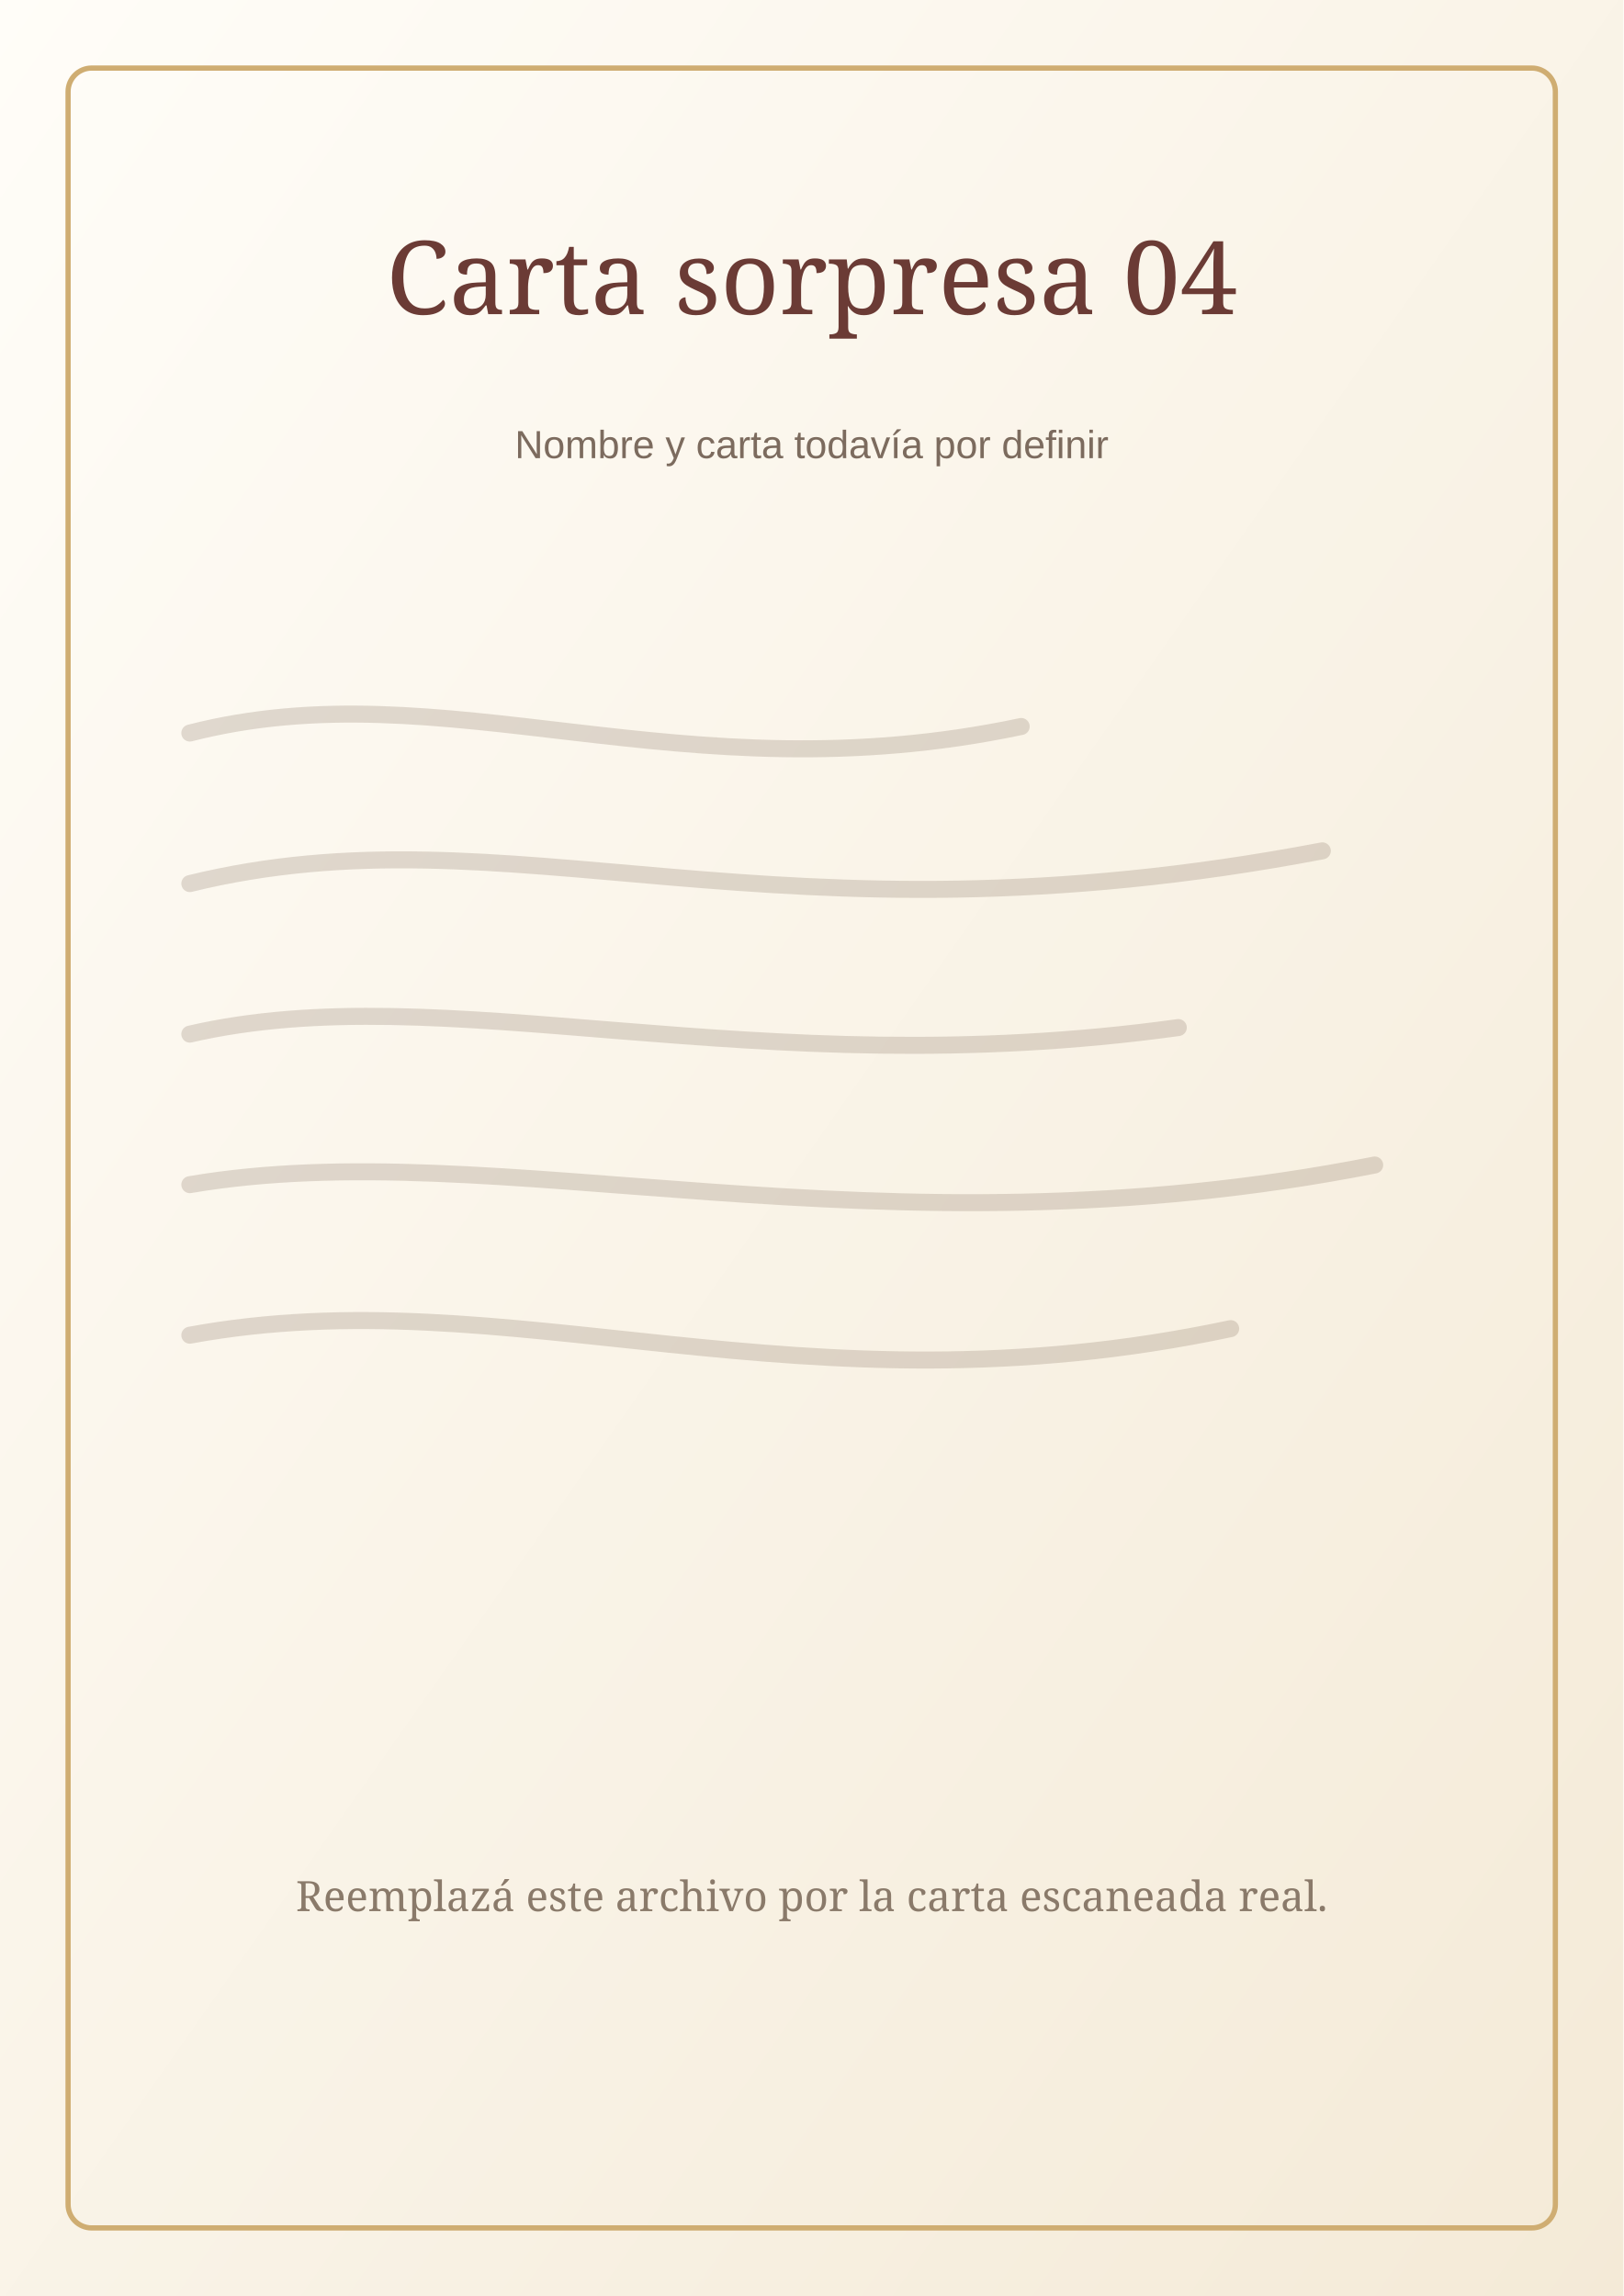
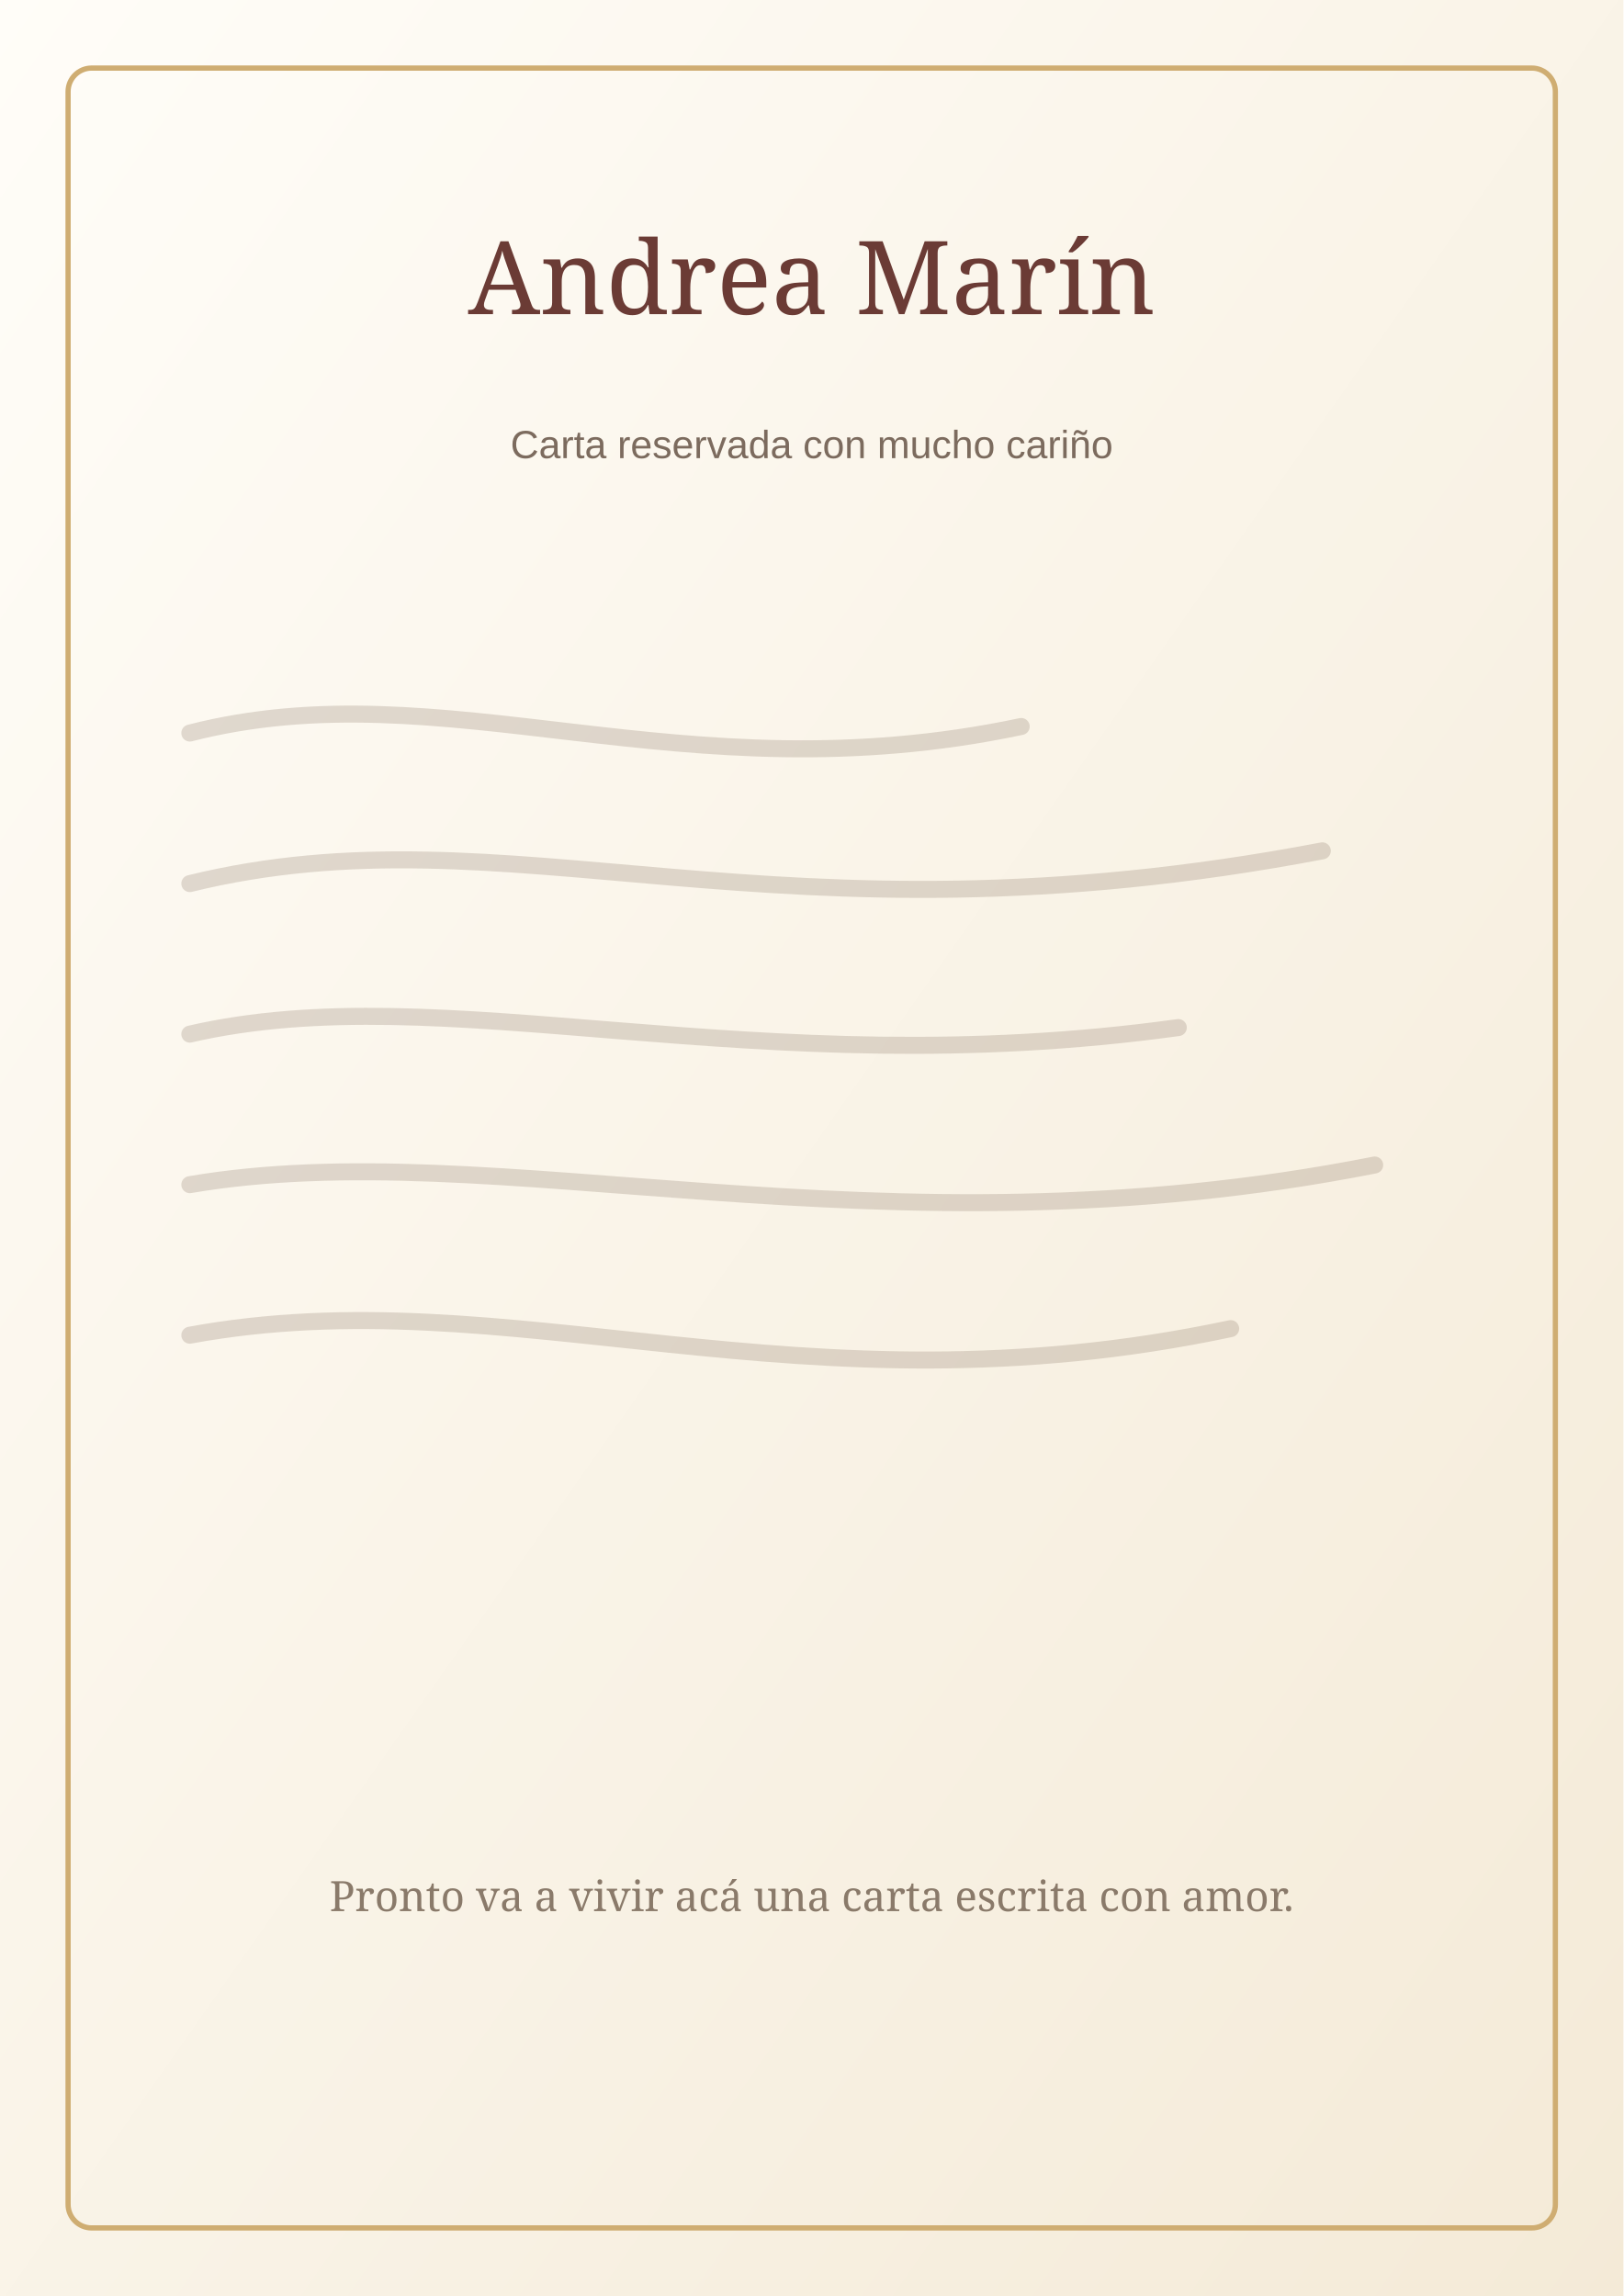
<svg xmlns="http://www.w3.org/2000/svg" viewBox="0 0 1240 1754">
  <defs>
    <linearGradient id="p" x1="0" y1="0" x2="1" y2="1">
      <stop stop-color="#fffdf8" />
      <stop offset="1" stop-color="#f4ead7" />
    </linearGradient>
  </defs>
  <rect width="1240" height="1754" fill="url(#p)" />
  <rect x="52" y="52" width="1136" height="1650" rx="18" fill="none" stroke="#cfad72" stroke-width="4" />
-   <text x="620" y="240" text-anchor="middle" font-family="Georgia, serif" font-size="78" fill="#6b3b35">Carta sorpresa 04</text>
-   <text x="620" y="350" text-anchor="middle" font-family="Arial, sans-serif" font-size="30" fill="#7c6b5e">Nombre y carta todavía por definir</text>
+   <text x="620" y="240" text-anchor="middle" font-family="Georgia, serif" font-size="78" fill="#6b3b35">Andrea Marín</text>
+   <text x="620" y="350" text-anchor="middle" font-family="Arial, sans-serif" font-size="30" fill="#7c6b5e">Carta reservada con mucho cariño</text>
  <path d="M145 560 C340 510 520 610 780 555 M145 675 C390 615 590 730 1010 650 M145 790 C340 745 575 830 900 785 M145 905 C380 865 670 965 1050 890 M145 1020 C390 975 610 1085 940 1015" fill="none" stroke="#897563" stroke-width="13" stroke-linecap="round" opacity=".25" />
-   <text x="620" y="1460" text-anchor="middle" font-family="Georgia, serif" font-size="32" fill="#8a7a6a">Reemplazá este archivo por la carta escaneada real.</text>
+   <text x="620" y="1460" text-anchor="middle" font-family="Georgia, serif" font-size="32" fill="#8a7a6a">Pronto va a vivir acá una carta escrita con amor.</text>
</svg>
